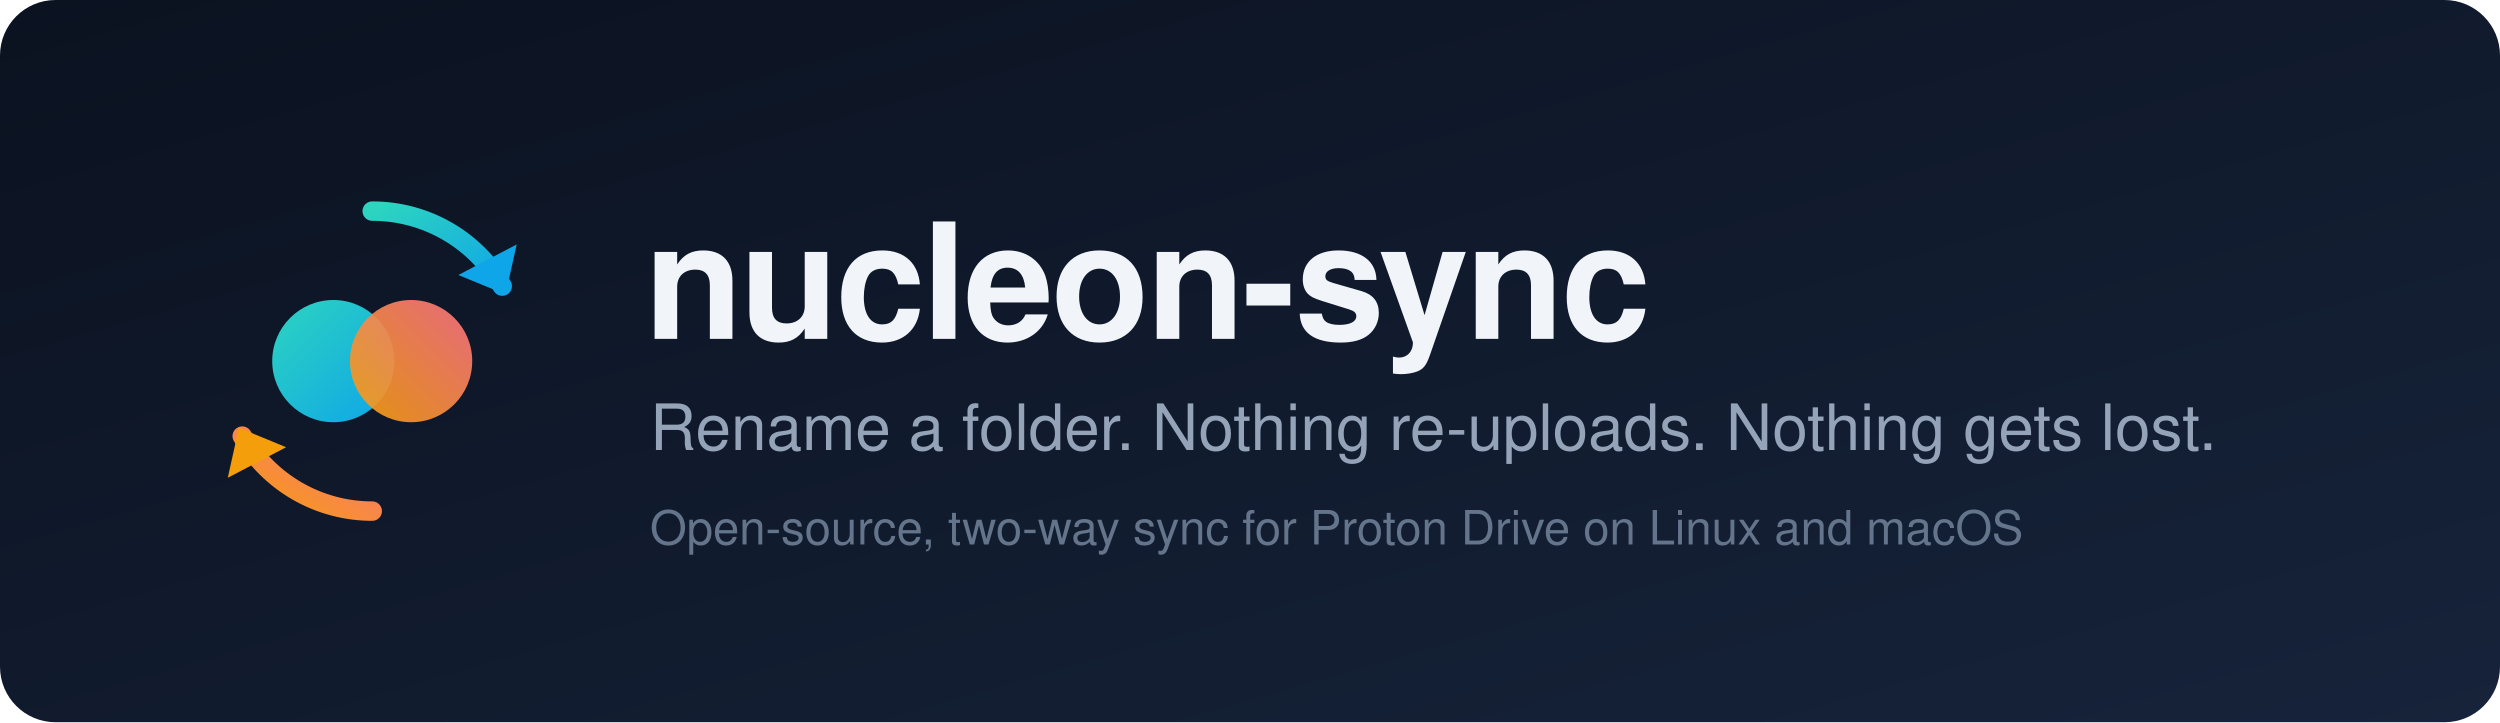
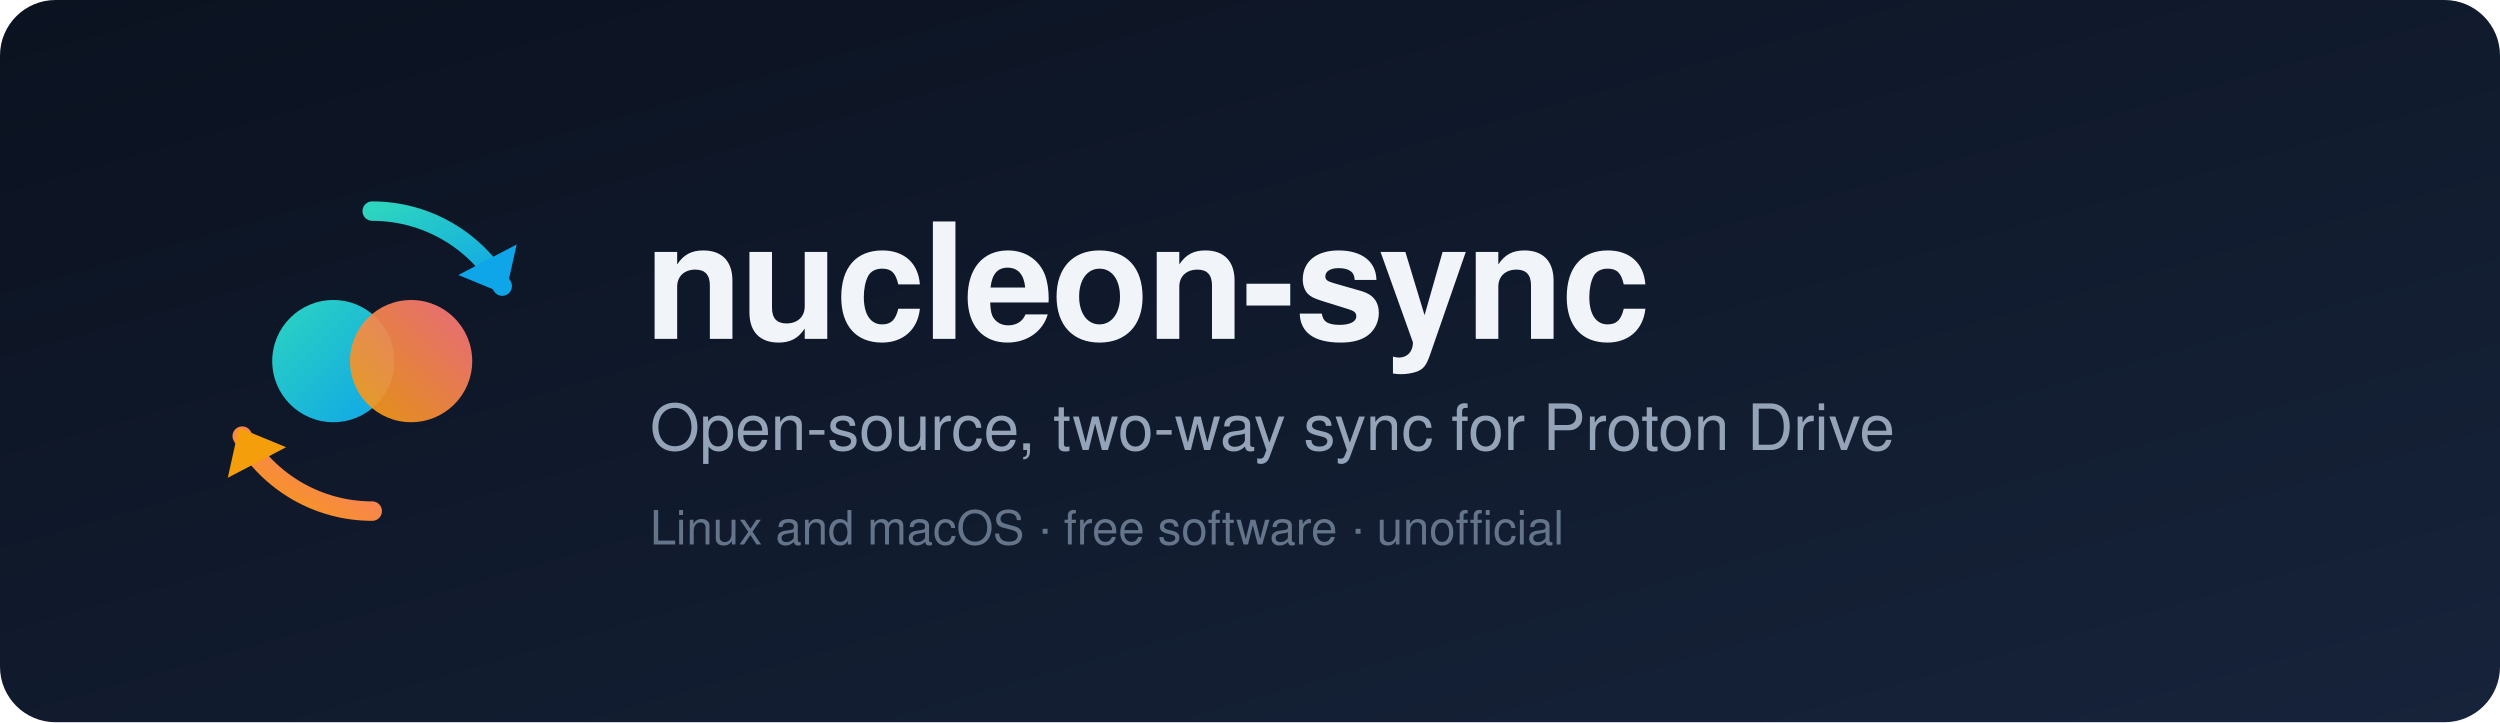
- <svg xmlns="http://www.w3.org/2000/svg" viewBox="0 0 900 260" role="img" aria-label="nucleon-sync: two-way sync for Proton Drive">
+ <svg xmlns="http://www.w3.org/2000/svg" viewBox="0 0 900 260" role="img" aria-label="nucleon-sync: open-source, two-way sync for Proton Drive">
  <defs>
    <linearGradient id="bg" x1="0" y1="0" x2="1" y2="1">
      <stop offset="0" stop-color="#0b1220" />
      <stop offset="1" stop-color="#16233a" />
    </linearGradient>
    <linearGradient id="a" x1="0" y1="0" x2="1" y2="1">
      <stop offset="0" stop-color="#2dd4bf" />
      <stop offset="1" stop-color="#0ea5e9" />
    </linearGradient>
    <linearGradient id="b" x1="0" y1="1" x2="1" y2="0">
      <stop offset="0" stop-color="#f59e0b" />
      <stop offset="1" stop-color="#fb7185" />
    </linearGradient>
  </defs>
  <rect width="900" height="260" rx="20" fill="url(#bg)" />
  <g transform="translate(70 66)">
    <path d="M64 10a54 54 0 0 1 46.8 27" fill="none" stroke="url(#a)" stroke-width="7" stroke-linecap="round" />
    <path d="M116 22l-4 18-17-7z" fill="#0ea5e9" />
    <path d="M64 118a54 54 0 0 1-46.8-27" fill="none" stroke="url(#b)" stroke-width="7" stroke-linecap="round" />
    <path d="M12 106l4-18 17 7z" fill="#f59e0b" />
    <circle cx="50" cy="64" r="22" fill="url(#a)" />
    <circle cx="78" cy="64" r="22" fill="url(#b)" fill-opacity=".92" />
  </g>
  <g font-family="ui-sans-serif, -apple-system, Segoe UI, Helvetica, Arial, sans-serif">
    <text x="232" y="122" fill="#f1f5f9" font-size="58" font-weight="700" letter-spacing="-1">nucleon-sync</text>
-     <text x="234" y="162" fill="#94a3b8" font-size="23">Rename a folder. Nothing re-uploads. Nothing gets lost.</text>
-     <text x="234" y="196" fill="#64748b" font-size="17">Open-source, two-way sync for Proton Drive on Linux and macOS</text>
+     <text x="234" y="162" fill="#94a3b8" font-size="23">Open-source, two-way sync for Proton Drive</text>
+     <text x="234" y="196" fill="#64748b" font-size="17">Linux and macOS · free software · unofficial</text>
  </g>
</svg>
